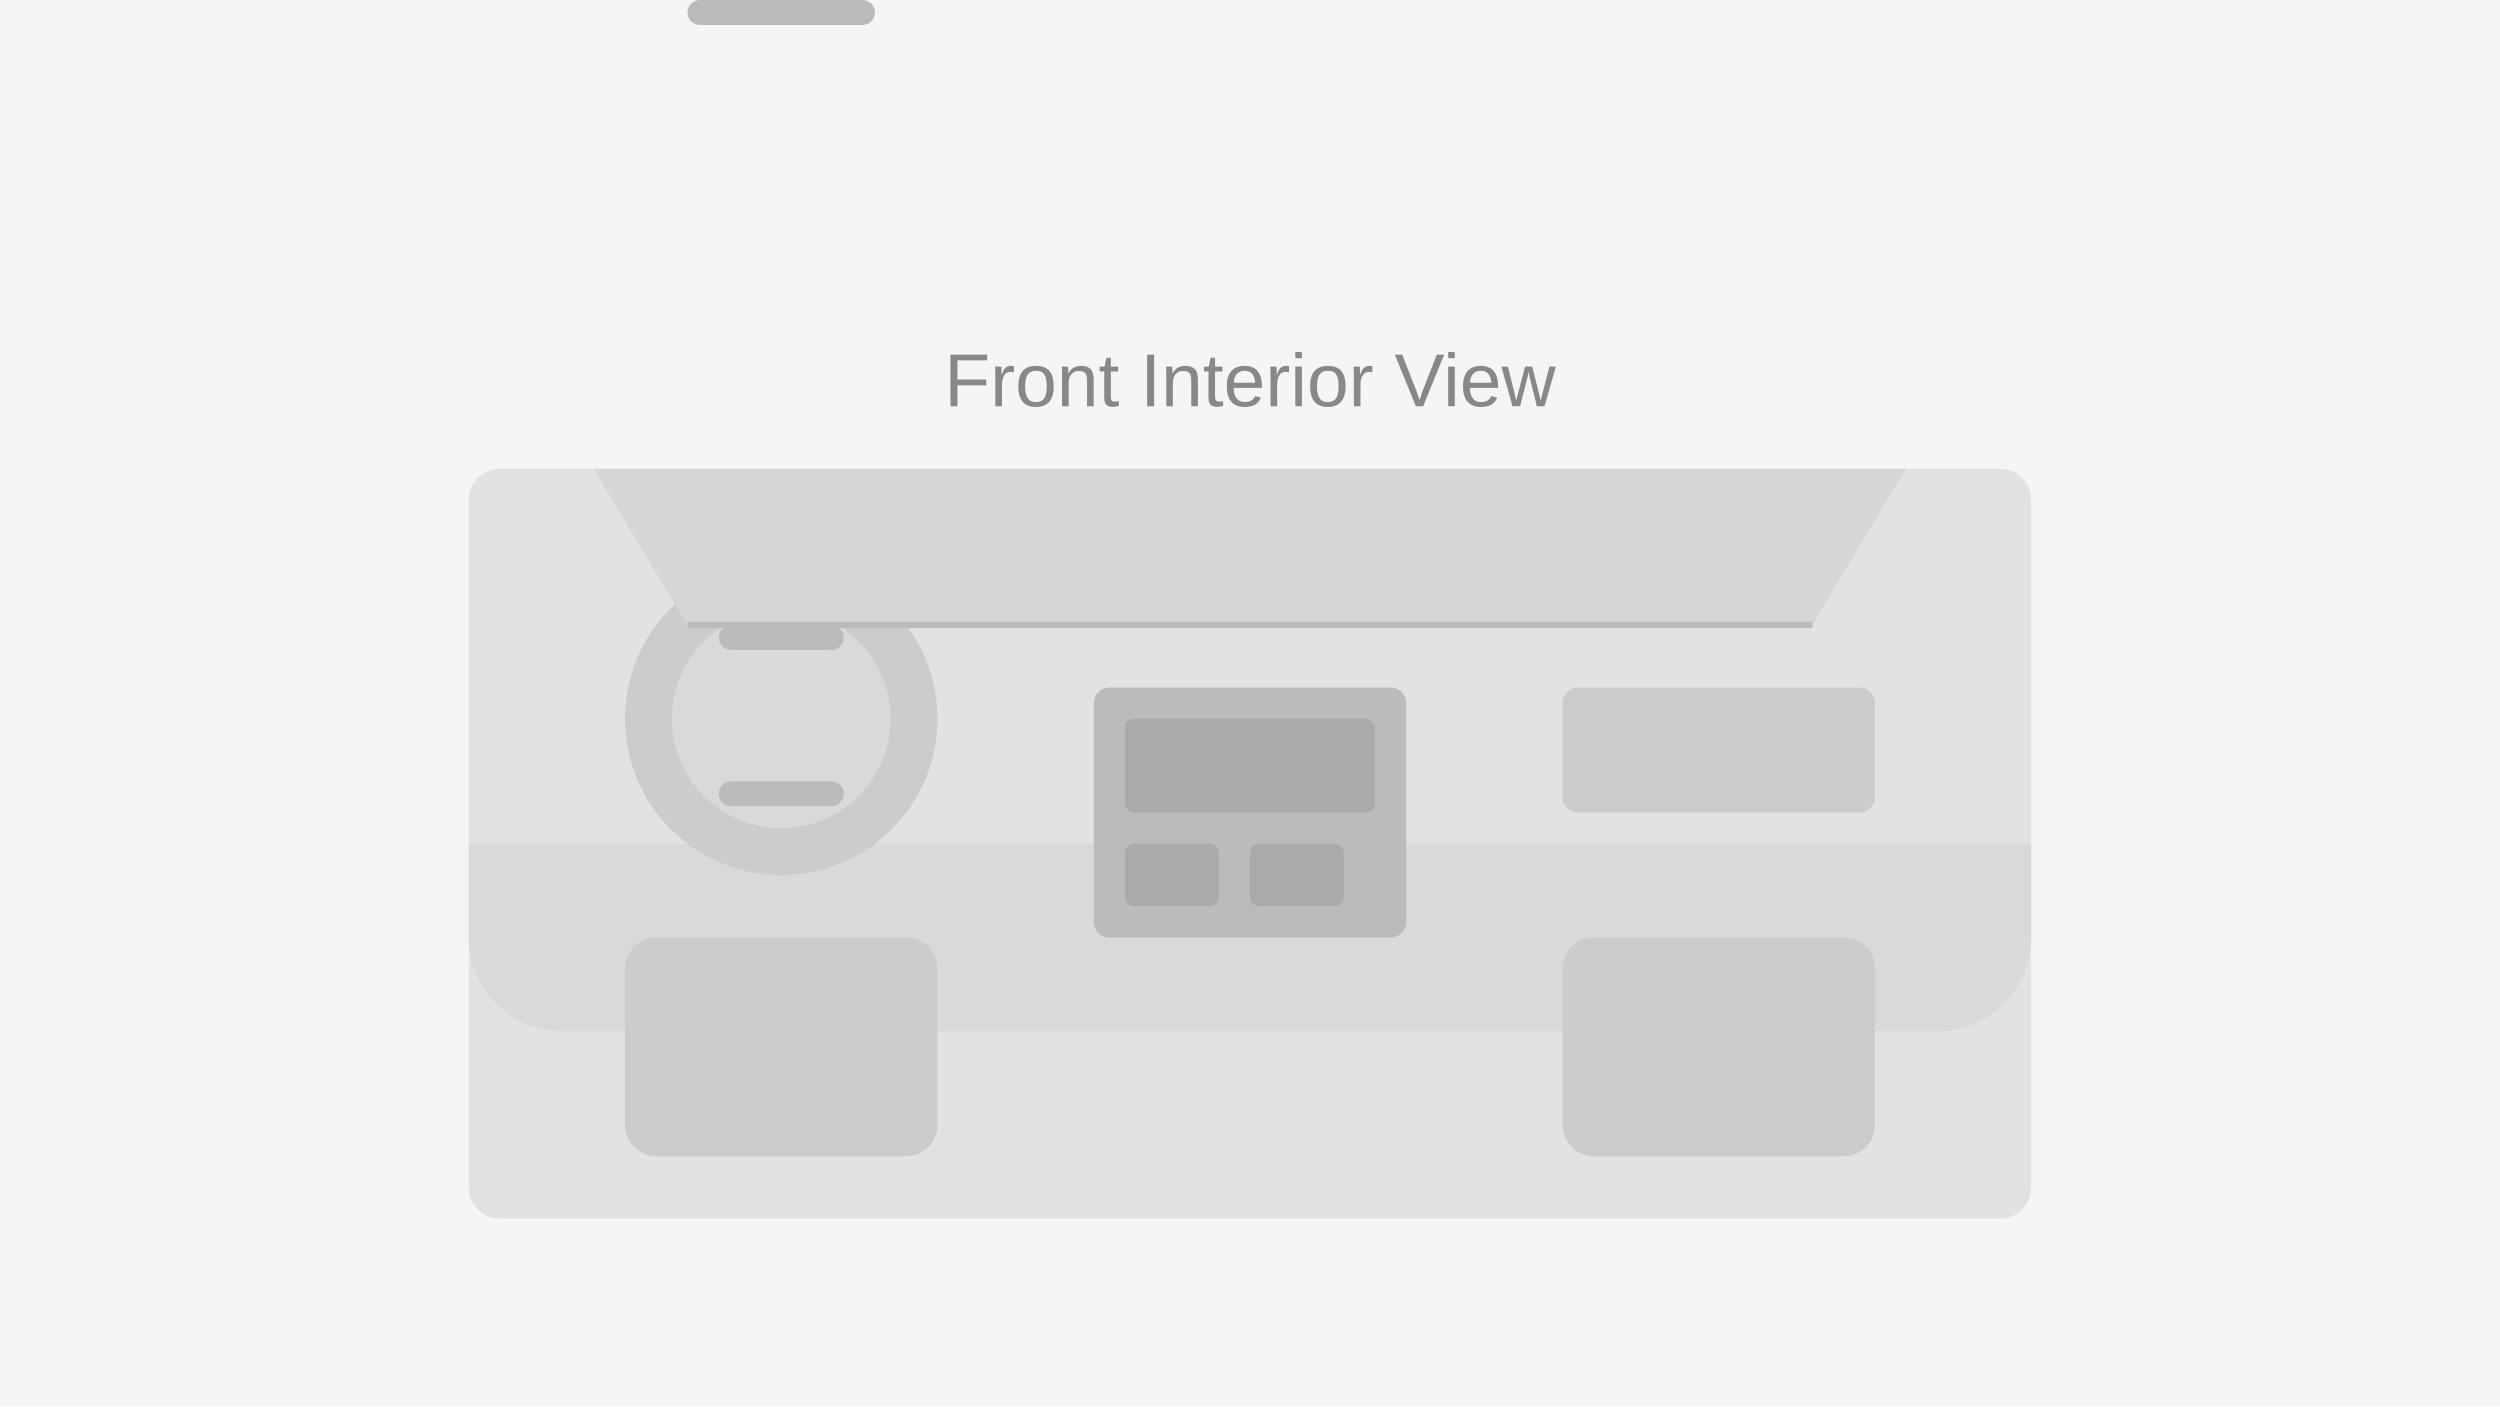
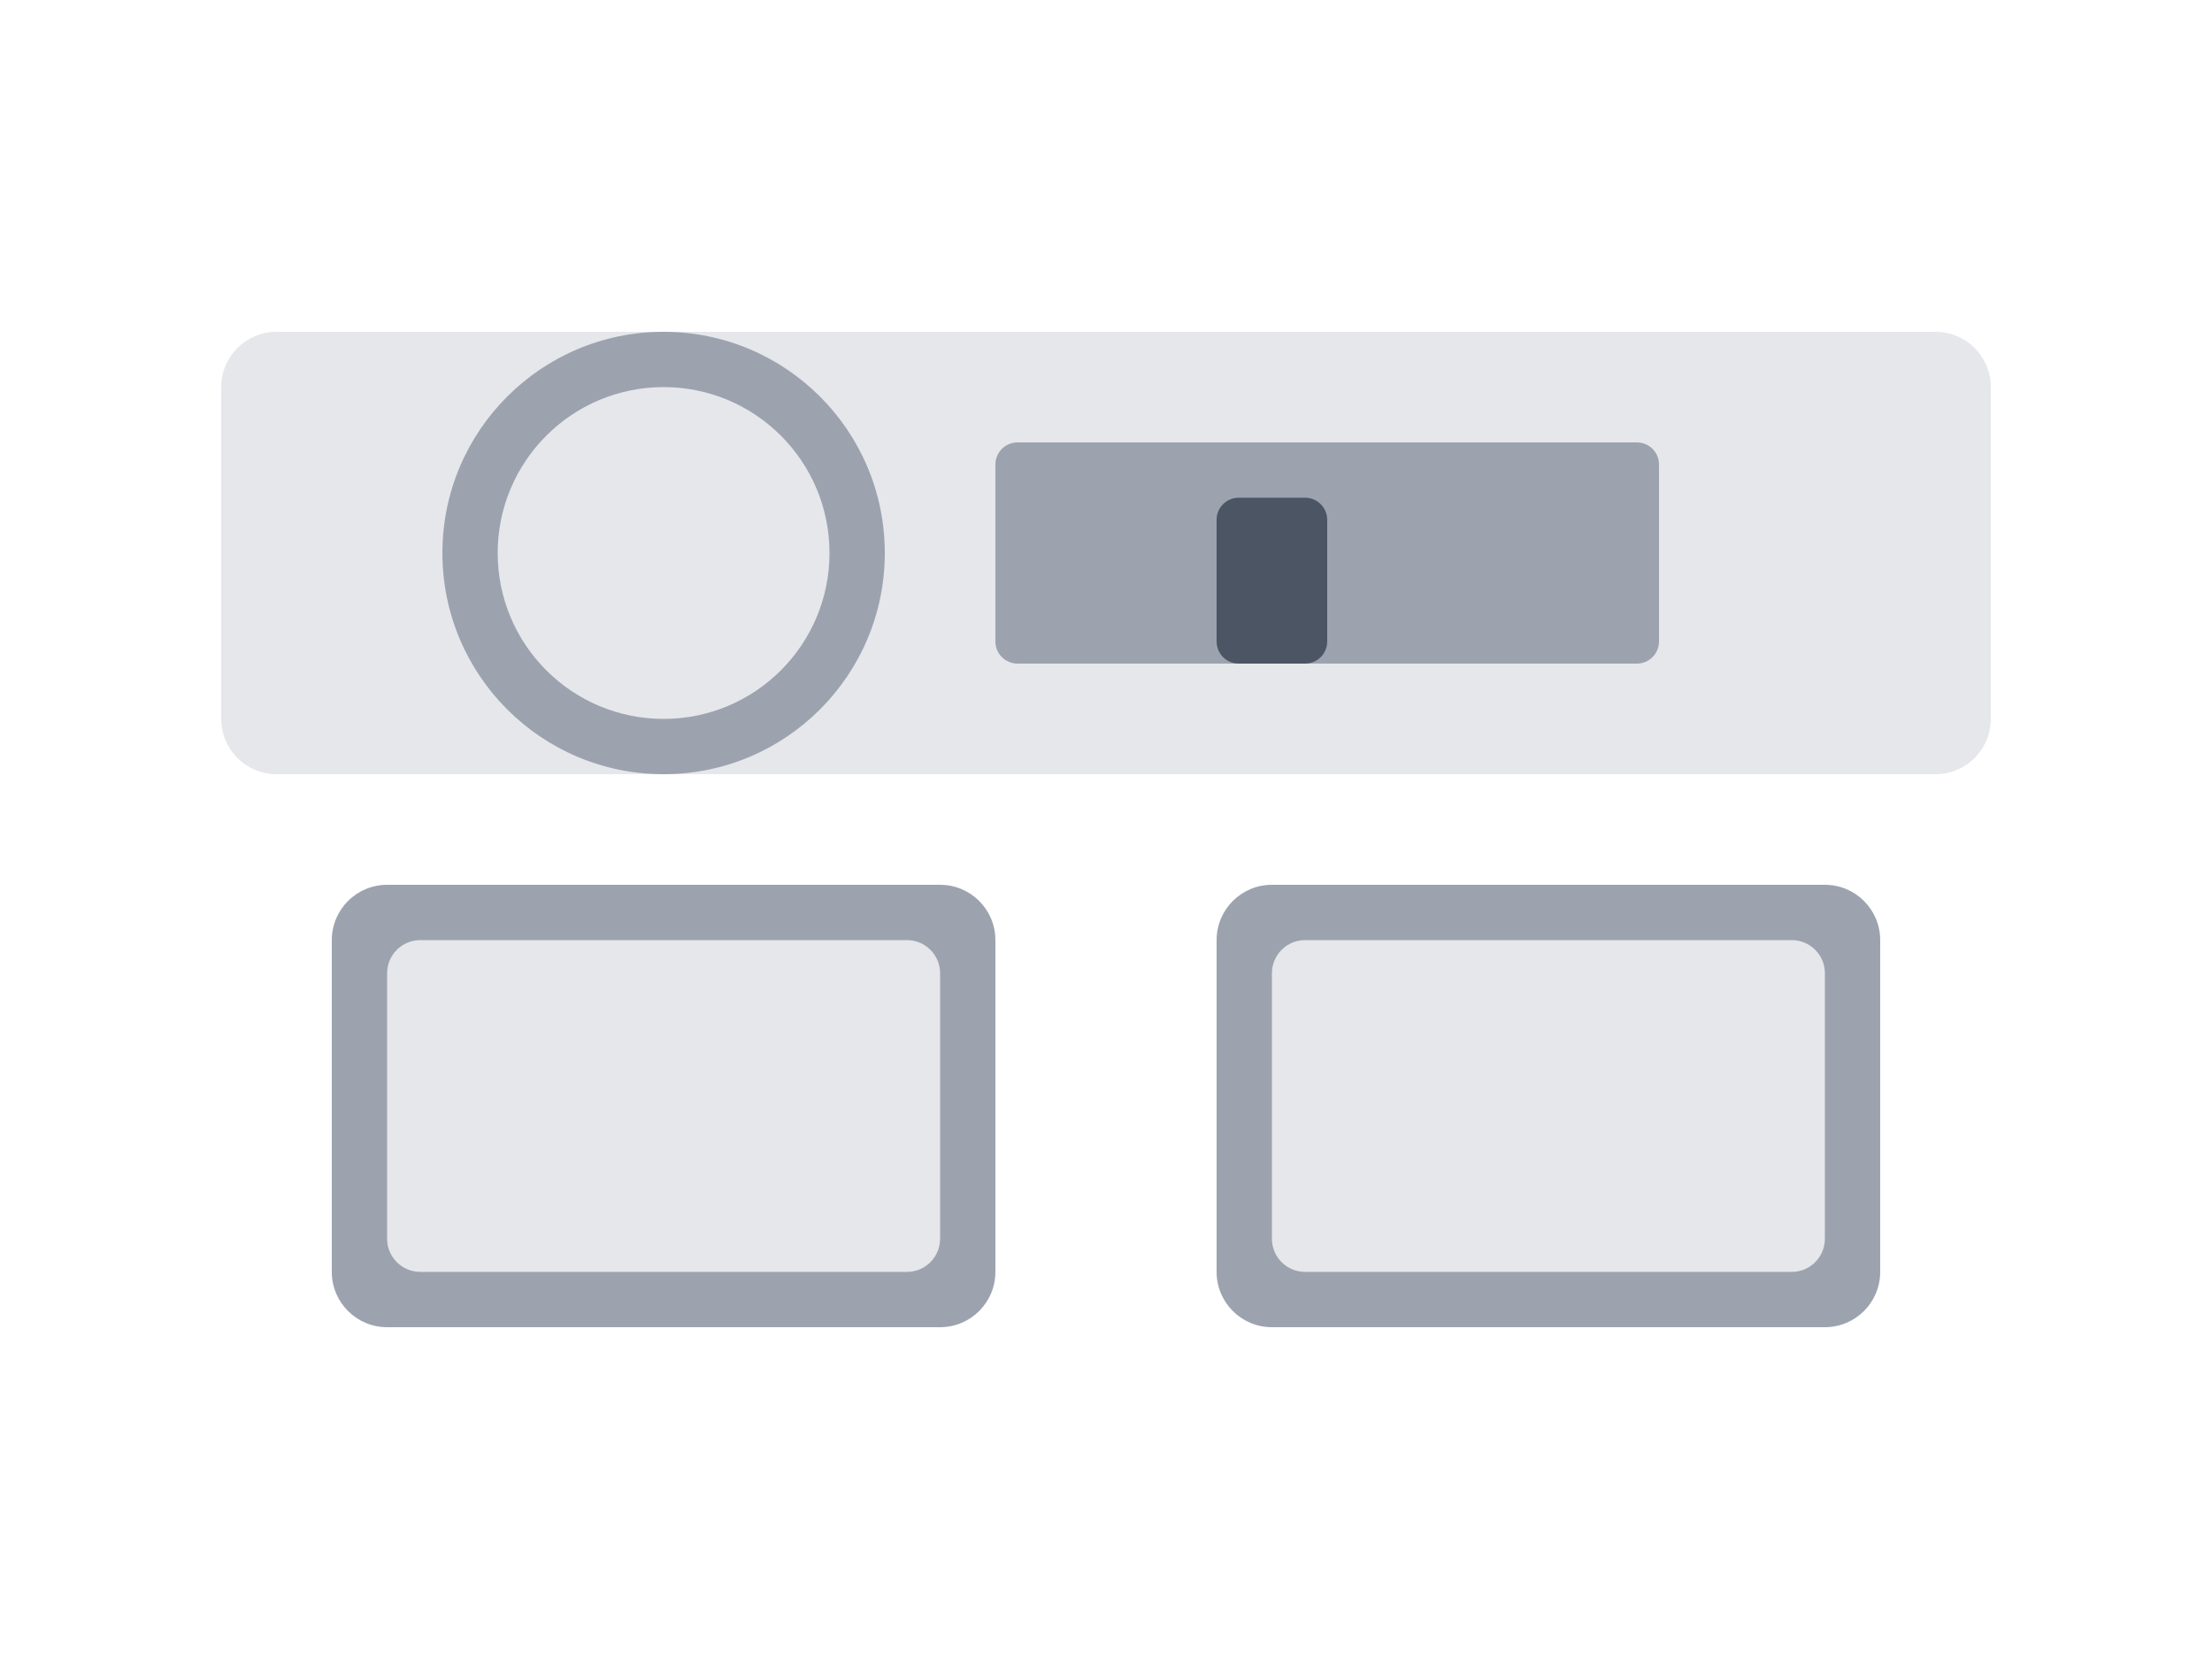
- <svg xmlns="http://www.w3.org/2000/svg" width="800" height="450" viewBox="0 0 800 450" fill="none">
-   <rect width="800" height="450" fill="#F5F5F5" />
-   <rect x="150" y="150" width="500" height="240" rx="10" fill="#E2E2E2" />
-   <path d="M150 270H650V300C650 316.569 636.569 330 620 330H180C163.431 330 150 316.569 150 300V270Z" fill="#D9D9D9" />
-   <circle cx="250" cy="230" r="50" fill="#CCCCCC" />
-   <circle cx="250" cy="230" r="35" fill="#D9D9D9" />
-   <rect x="230" y="200" width="40" height="8" rx="4" fill="#BBBBBB" />
-   <rect x="230" y="250" width="40" height="8" rx="4" fill="#BBBBBB" />
-   <rect x="220" cy="230" width="60" height="8" rx="4" fill="#BBBBBB" />
-   <rect x="350" y="220" width="100" height="80" rx="5" fill="#BBBBBB" />
-   <rect x="360" y="230" width="80" height="30" rx="3" fill="#AAAAAA" />
-   <rect x="360" y="270" width="30" height="20" rx="3" fill="#AAAAAA" />
-   <rect x="400" y="270" width="30" height="20" rx="3" fill="#AAAAAA" />
-   <rect x="500" y="220" width="100" height="40" rx="5" fill="#CCCCCC" />
-   <path d="M190 150H610L580 200H220L190 150Z" fill="#D6D6D6" />
-   <path d="M220 200L580 200" stroke="#BBBBBB" stroke-width="2" />
-   <rect x="200" y="300" width="100" height="70" rx="10" fill="#CCCCCC" />
-   <rect x="500" y="300" width="100" height="70" rx="10" fill="#CCCCCC" />
-   <text x="400" y="130" font-family="Arial" font-size="24" fill="#888888" text-anchor="middle">Front Interior View</text>
+ <svg xmlns="http://www.w3.org/2000/svg" width="200" height="150" viewBox="0 0 200 150" fill="none">
+   <rect x="20" y="30" width="160" height="40" rx="5" fill="#E5E7EB" />
+   <circle cx="60" cy="50" r="20" fill="#9CA3AF" />
+   <circle cx="60" cy="50" r="15" fill="#E5E7EB" />
+   <rect x="90" y="40" width="60" height="20" rx="2" fill="#9CA3AF" />
+   <rect x="110" y="45" width="10" height="15" rx="2" fill="#4B5563" />
+   <rect x="30" y="80" width="60" height="40" rx="5" fill="#9CA3AF" />
+   <rect x="110" y="80" width="60" height="40" rx="5" fill="#9CA3AF" />
+   <rect x="35" y="85" width="50" height="30" rx="3" fill="#E5E7EB" />
+   <rect x="115" y="85" width="50" height="30" rx="3" fill="#E5E7EB" />
</svg>
